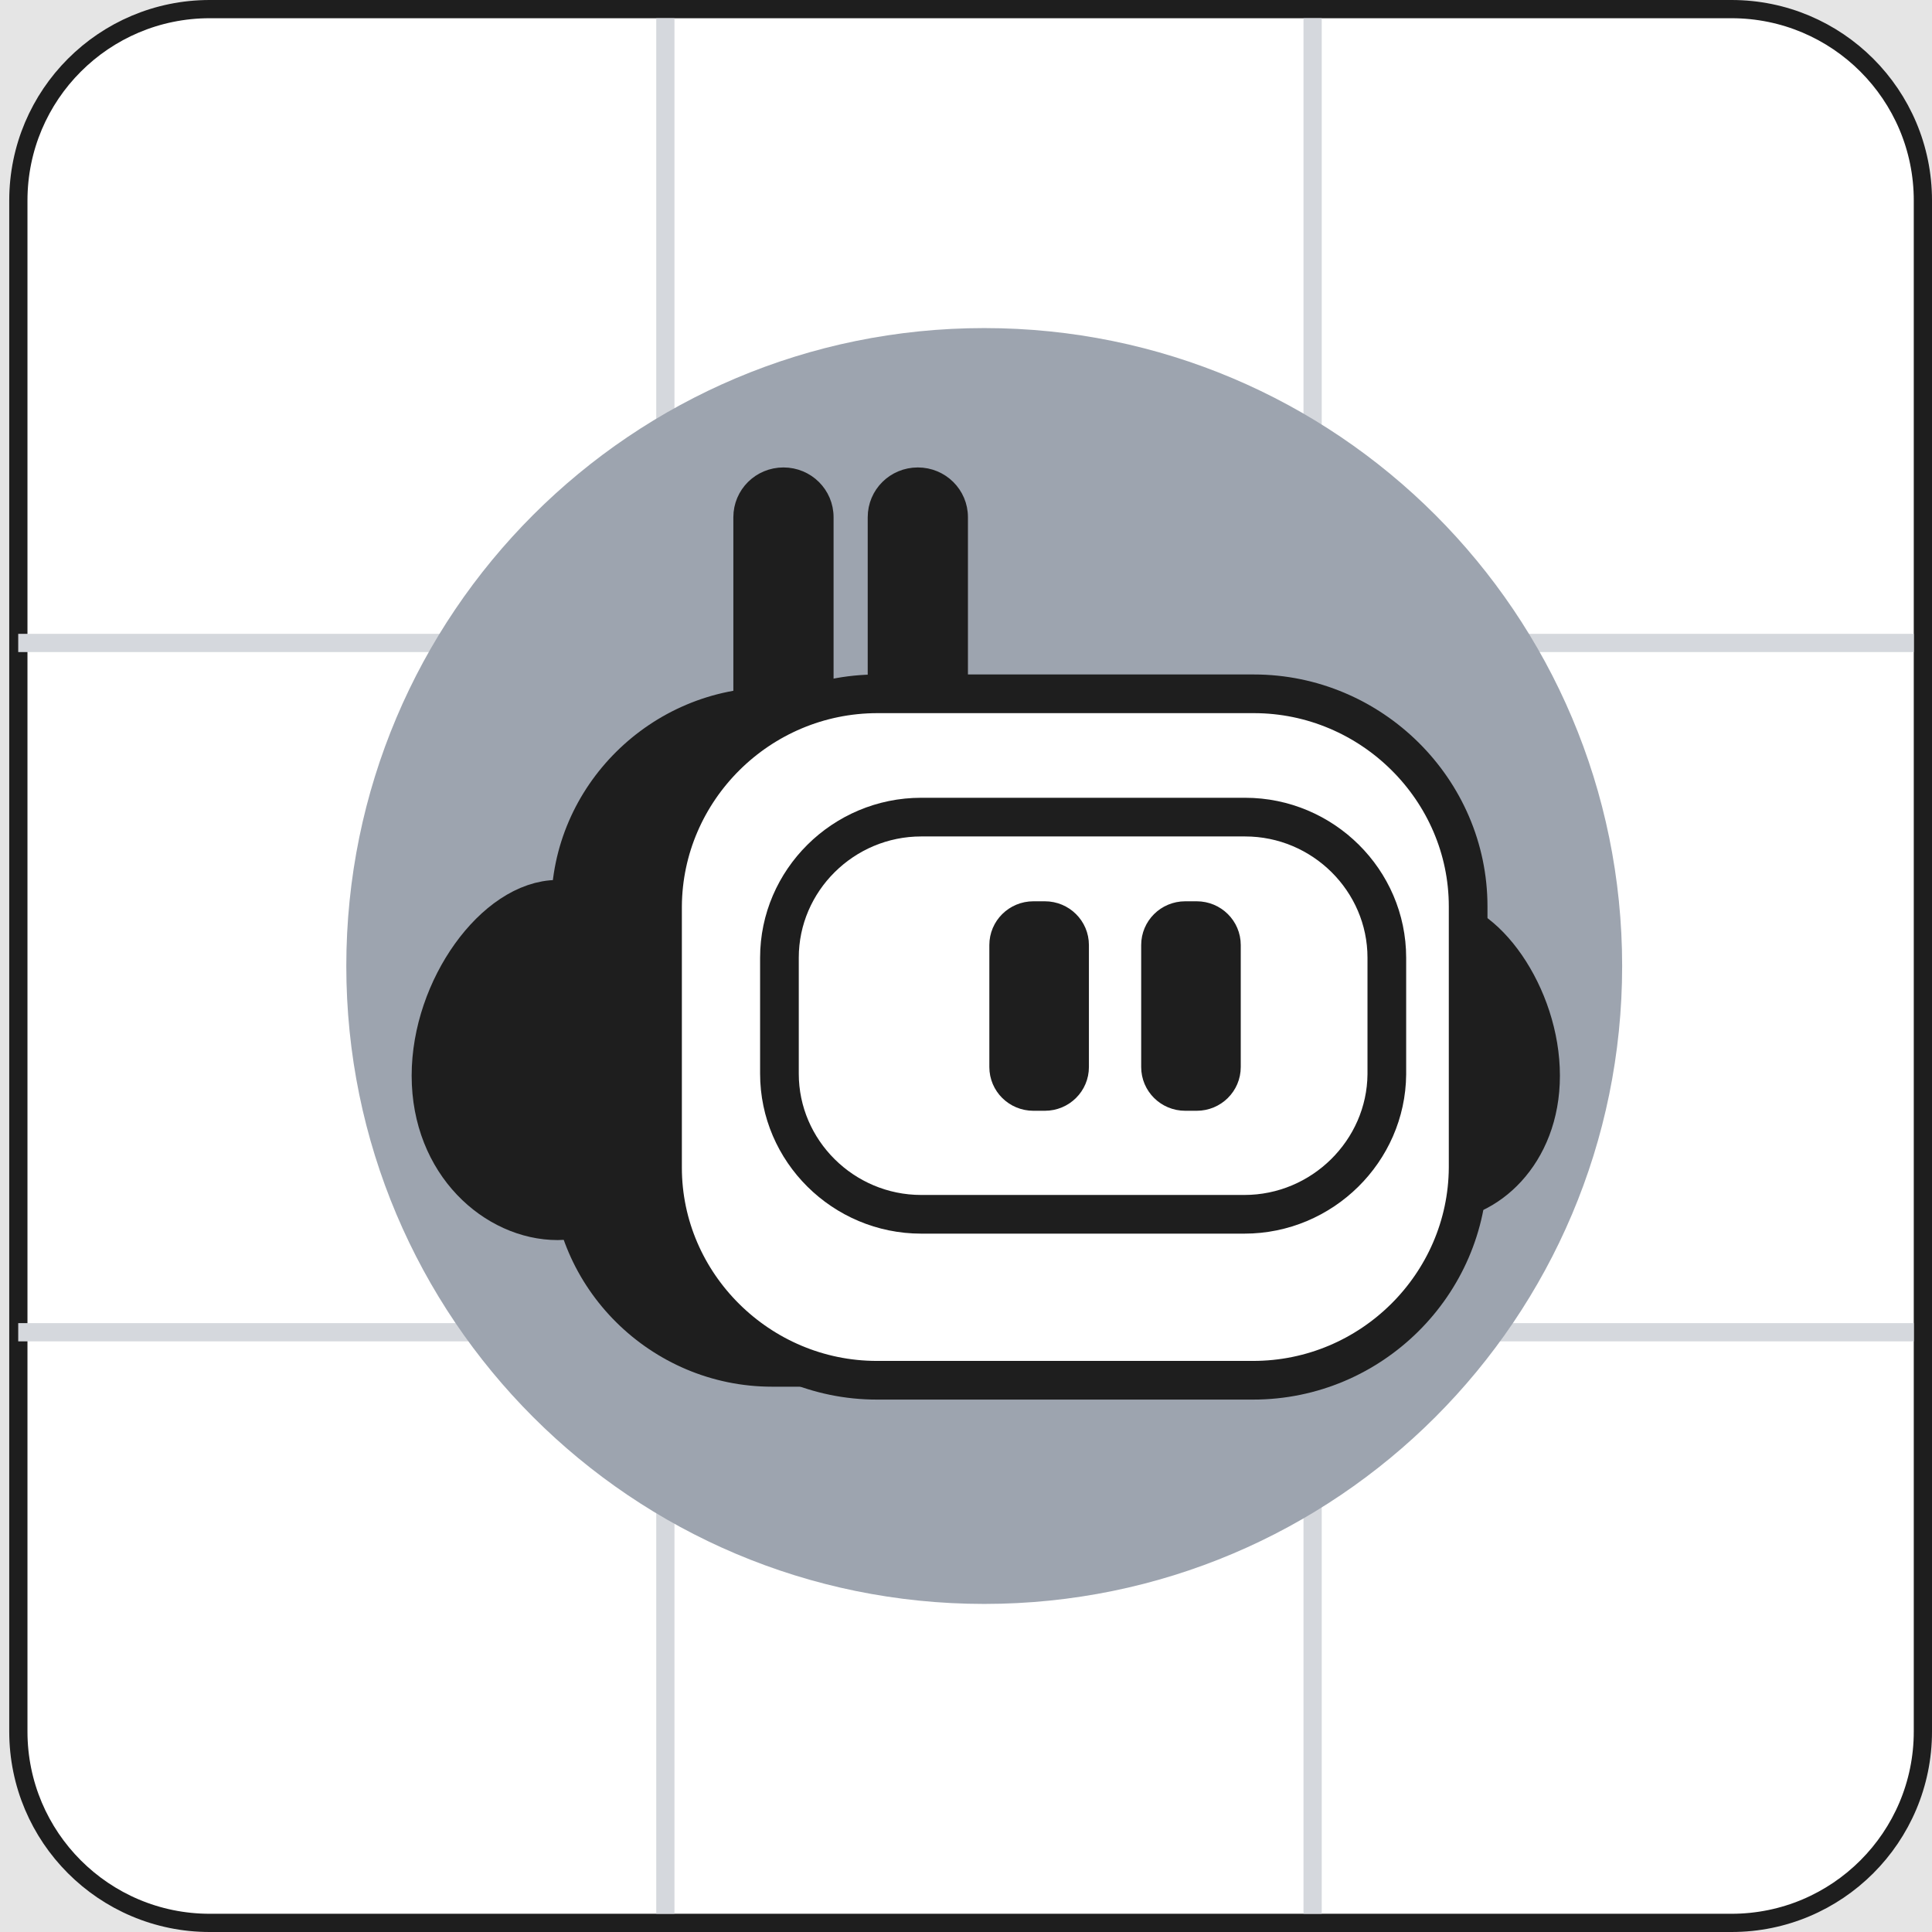
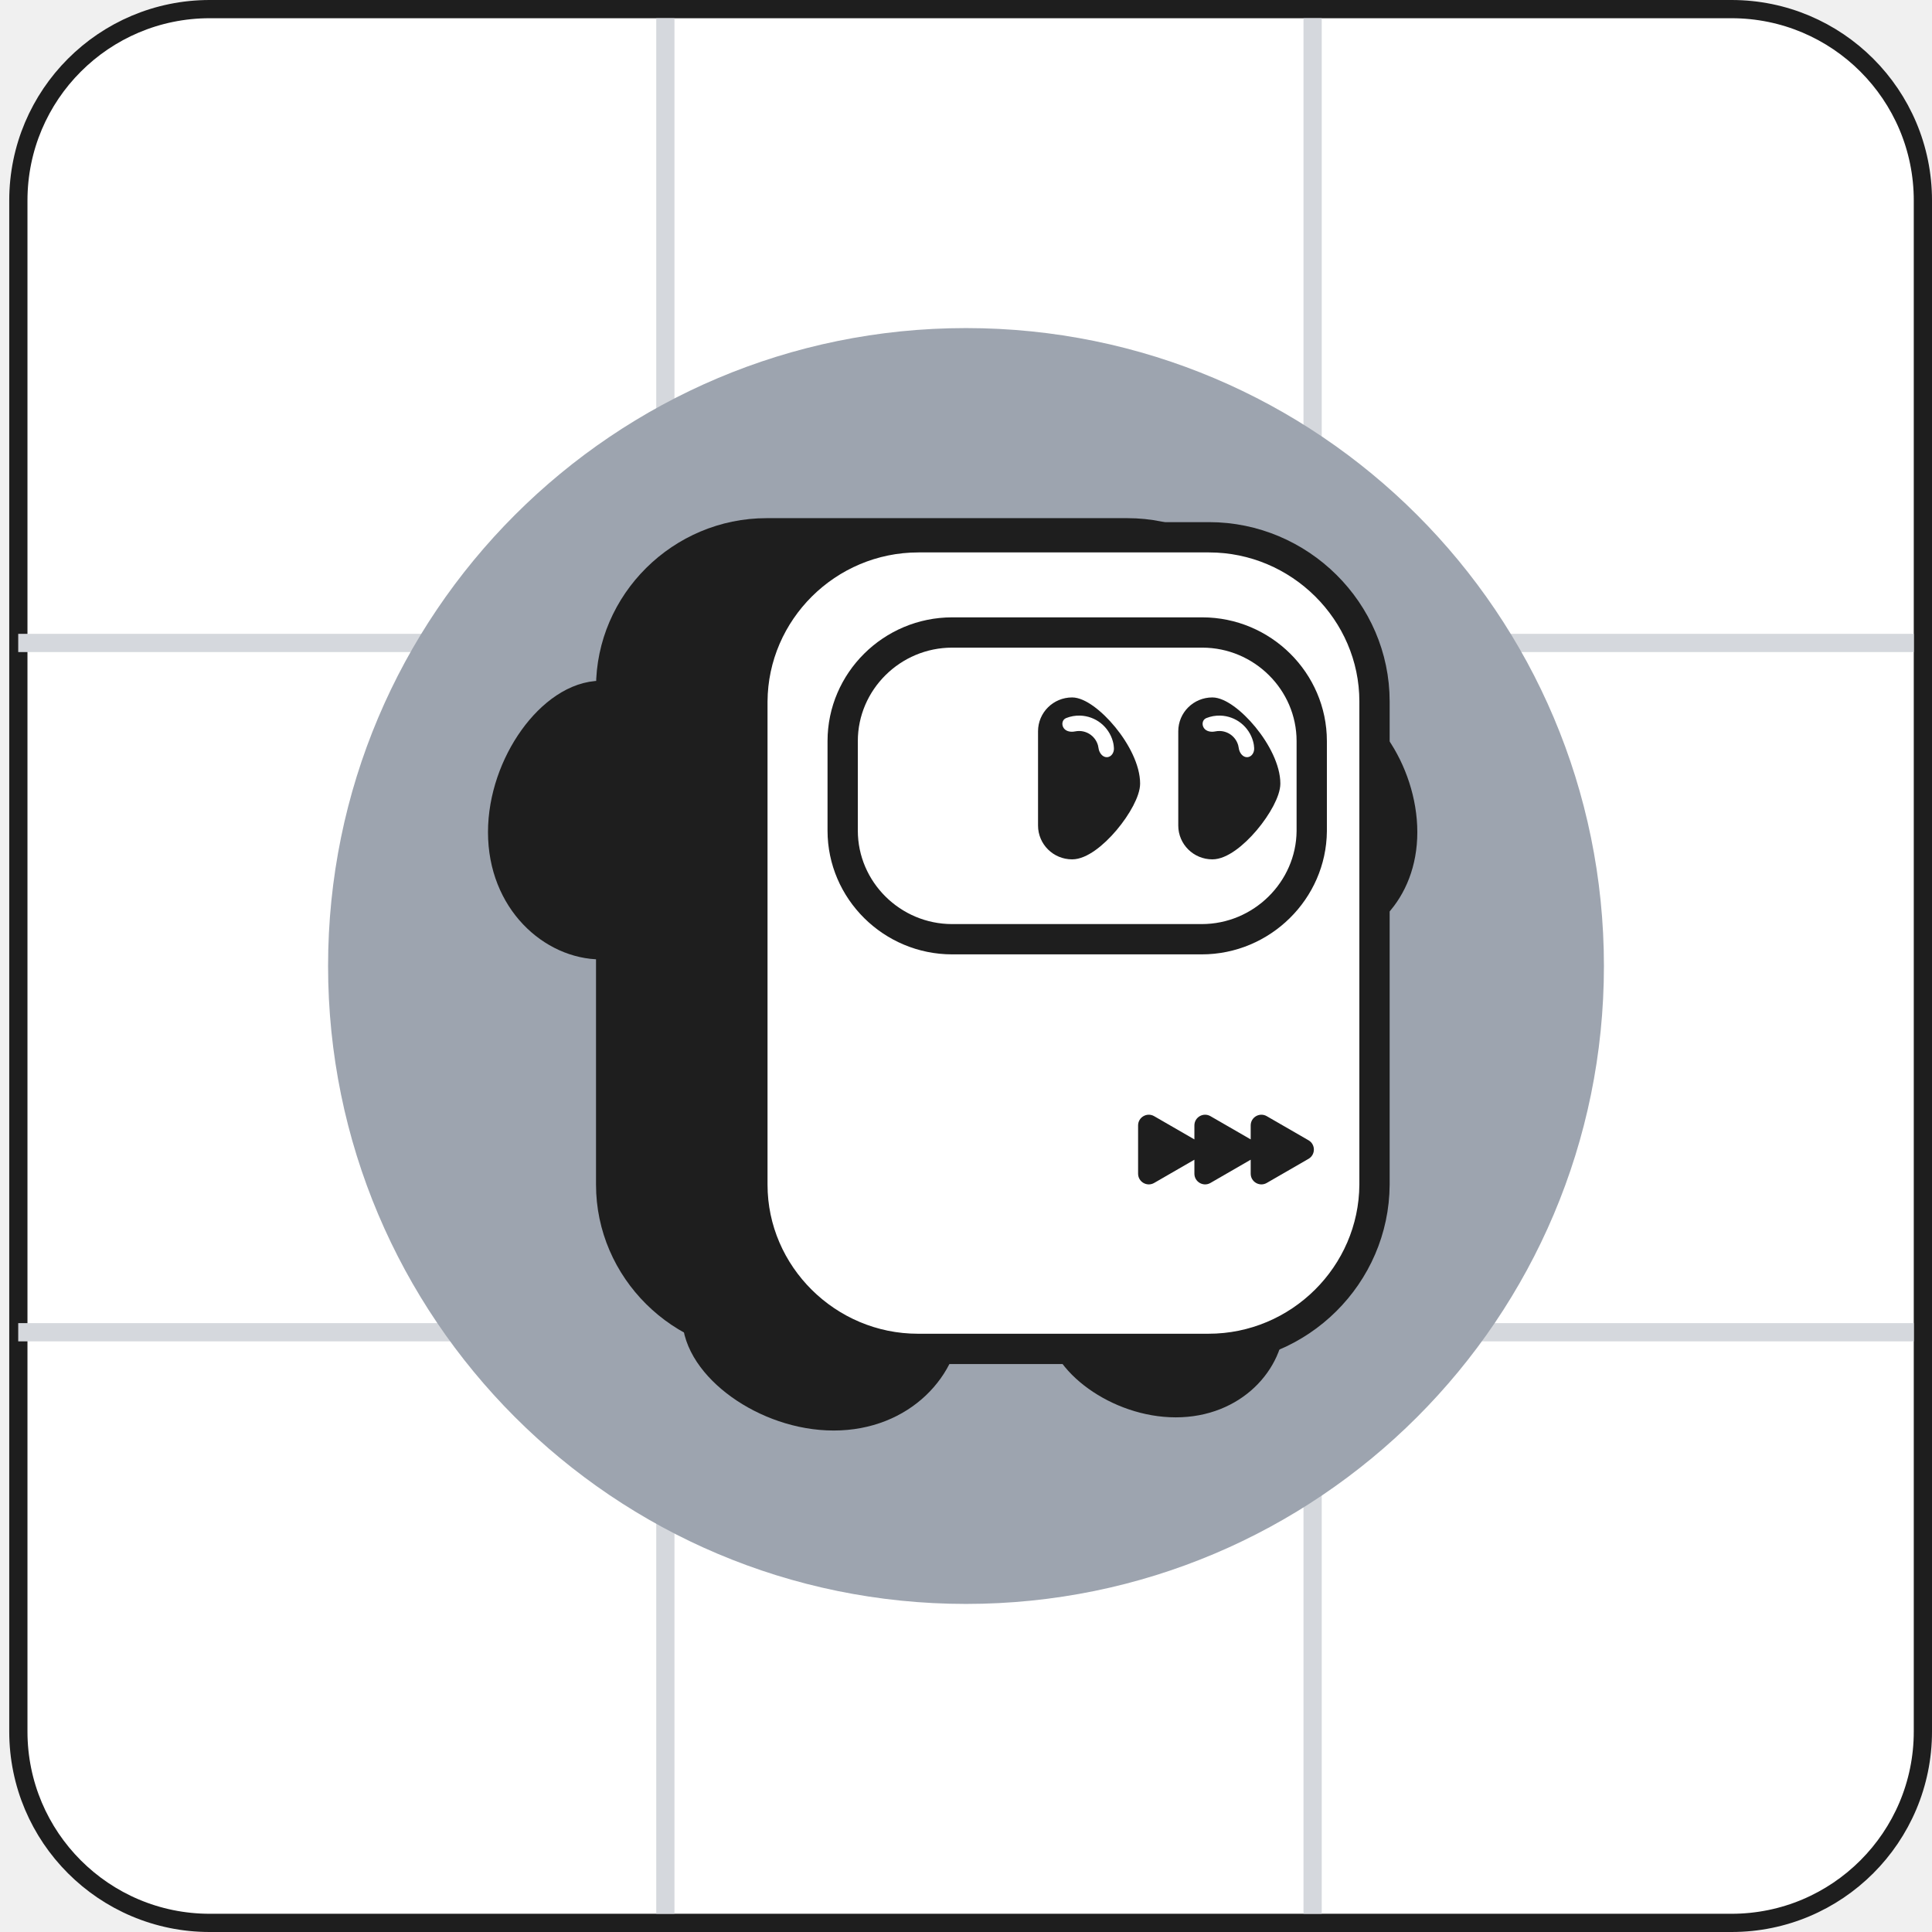
<svg xmlns="http://www.w3.org/2000/svg" width="106" height="106" viewBox="0 0 106 106" fill="none">
-   <rect width="106" height="106" fill="#E5E5E5" />
  <rect className="thumbnail-background" x="1.007" y="0.5" width="104.493" height="105" rx="10.5" fill="white" stroke="#1E1E1E" />
  <path d="M105 35.276L1 35.276" stroke="#D5D8DD" />
  <line x1="36.505" y1="1" x2="36.505" y2="105" stroke="#D5D8DD" />
  <line x1="72.017" y1="1" x2="72.017" y2="105" stroke="#D5D8DD" />
  <path d="M105 73.094L1 73.094" stroke="#D5D8DD" />
-   <rect x="19" y="18" width="70" height="70" rx="35" fill="#9DA4AF" />
-   <path d="M42.985 42.454C41.658 42.454 40.589 41.394 40.589 40.077V28.377C40.589 27.06 41.658 26 42.985 26C44.312 26 45.381 27.06 45.381 28.377V40.077C45.381 41.394 44.312 42.454 42.985 42.454Z" fill="#1E1E1E" stroke="#1E1E1E" stroke-width="0.707" />
-   <path d="M50.357 42.454C49.03 42.454 47.961 41.394 47.961 40.077V28.377C47.961 27.06 49.03 26 50.357 26C51.684 26 52.753 27.06 52.753 28.377V40.077C52.753 41.394 51.684 42.454 50.357 42.454Z" fill="#1E1E1E" stroke="#1E1E1E" stroke-width="0.707" />
-   <path d="M75.61 58.177C75.61 62.857 75.832 66.623 78.891 66.623C81.951 66.623 85.232 63.698 85.232 59.018C85.232 54.338 81.951 49.694 78.891 49.694C75.832 49.694 75.61 53.497 75.61 58.177Z" fill="#1E1E1E" stroke="#1E1E1E" stroke-width="0.707" />
-   <path d="M63.003 75.728H42.359C35.907 75.728 30.599 70.463 30.599 64.064V49.73C30.599 43.332 35.907 38.066 42.359 38.066H63.003C69.454 38.066 74.762 43.332 74.762 49.73V64.064C74.762 70.463 69.491 75.728 63.003 75.728Z" fill="#1E1E1E" stroke="#1E1E1E" stroke-width="0.707" />
-   <path d="M68.753 75.728H48.109C41.658 75.728 36.35 70.463 36.35 64.064V49.73C36.386 43.332 41.658 38.066 48.146 38.066H68.79C75.241 38.066 80.55 43.332 80.55 49.73V64.064C80.513 70.463 75.241 75.728 68.753 75.728Z" fill="white" stroke="#1E1E1E" stroke-width="2.122" stroke-miterlimit="10" />
-   <path d="M68.274 66.623H50.542C46.266 66.623 42.764 63.15 42.764 58.908V52.546C42.764 48.304 46.266 44.831 50.542 44.831H68.311C72.587 44.831 76.089 48.304 76.089 52.546V58.945C76.052 63.15 72.55 66.623 68.274 66.623Z" fill="white" stroke="#1E1E1E" stroke-width="2.122" stroke-miterlimit="10" />
-   <path d="M57.325 60.59H56.699C55.556 60.59 54.634 59.676 54.634 58.542V51.851C54.634 50.718 55.556 49.803 56.699 49.803H57.325C58.468 49.803 59.39 50.718 59.39 51.851V58.542C59.39 59.676 58.468 60.59 57.325 60.59Z" fill="#1E1E1E" stroke="#1E1E1E" stroke-width="0.707" />
-   <path d="M65.656 60.59H65.03C63.887 60.59 62.965 59.676 62.965 58.542V51.851C62.965 50.718 63.887 49.803 65.03 49.803H65.656C66.799 49.803 67.721 50.718 67.721 51.851V58.542C67.721 59.676 66.799 60.59 65.656 60.59Z" fill="#1E1E1E" stroke="#1E1E1E" stroke-width="0.707" />
-   <path d="M34.027 58.177C34.027 62.857 33.806 66.623 30.599 66.623C27.392 66.623 24 63.698 24 59.018C24 54.338 27.428 49.694 30.599 49.694C33.769 49.694 34.027 53.497 34.027 58.177Z" fill="#1E1E1E" stroke="#1E1E1E" stroke-width="2.829" stroke-miterlimit="10" />
+   <path d="M88 53C88 72.33 72.33 88 53 88C33.67 88 18 72.33 18 53C18 33.67 33.67 18 53 18C72.33 18 88 33.67 88 53Z" fill="#9DA4AF" />
+   <path d="M45.091 69.635C48.705 69.635 51.614 69.806 51.614 72.282C51.614 74.759 49.355 77.378 45.74 77.378C42.126 77.378 38.54 74.731 38.54 72.282C38.54 69.834 41.477 69.635 45.091 69.635Z" fill="#1E1E1E" stroke="#1E1E1E" stroke-width="2.216" stroke-miterlimit="10" />
+   <path d="M63.953 70.197C67.043 70.197 69.529 70.343 69.529 72.46C69.529 74.577 67.598 76.816 64.508 76.816C61.418 76.816 58.352 74.553 58.352 72.46C58.352 70.367 60.863 70.197 63.953 70.197Z" fill="#1E1E1E" stroke="#1E1E1E" stroke-width="1.895" stroke-miterlimit="10" />
+   <path d="M70.055 45.008C70.055 48.623 70.225 51.531 72.588 51.531C74.951 51.531 77.485 49.272 77.485 45.658C77.485 42.044 74.951 38.458 72.588 38.458C70.225 38.458 70.055 41.394 70.055 45.008Z" fill="#1E1E1E" stroke="#1E1E1E" stroke-width="0.554" />
+   <path d="M61.863 74.007H42.059C37.077 74.007 32.978 69.941 32.978 64.999V37.713C32.978 32.772 37.077 28.706 42.059 28.706H61.863C66.845 28.706 70.944 32.772 70.944 37.713V64.999C70.944 69.941 66.873 74.007 61.863 74.007Z" fill="#1E1E1E" stroke="#1E1E1E" stroke-width="0.554" />
+   <path d="M66.304 74.007H50.362C45.38 74.007 41.28 69.941 41.28 64.999V38.486C41.309 33.544 45.38 29.478 50.39 29.478H66.332C71.314 29.478 75.413 33.544 75.413 38.486V64.999C75.385 69.941 71.314 74.007 66.304 74.007Z" fill="white" stroke="#1E1E1E" stroke-width="1.662" stroke-miterlimit="10" />
+   <path d="M65.934 51.531H52.241C48.938 51.531 46.234 48.849 46.234 45.573V40.66C46.234 37.384 48.938 34.702 52.241 34.702H65.962C69.264 34.702 71.969 37.384 71.969 40.66V45.601C71.941 48.849 69.236 51.531 65.934 51.531Z" fill="white" stroke="#1E1E1E" stroke-width="1.662" stroke-miterlimit="10" />
+   <path d="M64.923 45.291C64.923 46.166 65.635 46.872 66.517 46.872C67.85 46.872 69.97 44.151 69.97 42.992C69.97 41.139 67.653 38.542 66.517 38.542C65.635 38.542 64.923 39.248 64.923 40.123V45.291Z" fill="#1E1E1E" stroke="#1E1E1E" stroke-width="0.554" />
+   <path d="M68.43 41.544C68.673 41.535 68.827 41.284 68.81 41.042C68.803 40.945 68.798 40.843 68.749 40.668C68.639 40.275 68.407 39.926 68.086 39.673C67.765 39.42 67.372 39.277 66.964 39.262C66.697 39.253 66.433 39.3 66.188 39.397C65.971 39.483 65.922 39.751 66.053 39.944C66.185 40.136 66.449 40.176 66.677 40.129C66.761 40.111 66.848 40.104 66.935 40.107C67.163 40.115 67.384 40.195 67.564 40.337C67.744 40.479 67.874 40.674 67.935 40.895C67.949 40.945 67.959 40.996 67.966 41.047C67.997 41.294 68.181 41.553 68.43 41.544Z" fill="white" />
+   <path d="M57.229 45.291C57.229 46.166 57.941 46.872 58.823 46.872C60.156 46.872 62.276 44.151 62.276 42.992C62.276 41.139 59.959 38.542 58.823 38.542C57.941 38.542 57.229 39.248 57.229 40.123V45.291Z" fill="#1E1E1E" stroke="#1E1E1E" stroke-width="0.554" />
+   <path d="M60.736 41.544C60.978 41.535 61.133 41.284 61.116 41.042C61.109 40.945 61.103 40.843 61.055 40.668C60.945 40.275 60.713 39.926 60.392 39.673C60.071 39.42 59.678 39.277 59.27 39.262C59.003 39.253 58.739 39.3 58.494 39.397C58.277 39.483 58.228 39.751 58.359 39.944C58.49 40.136 58.755 40.176 58.983 40.129C59.067 40.111 59.154 40.104 59.24 40.107C59.469 40.115 59.69 40.195 59.869 40.337C60.049 40.479 60.179 40.674 60.241 40.895C60.255 40.945 60.265 40.996 60.271 41.047C60.303 41.294 60.486 41.553 60.736 41.544Z" fill="white" />
+   <path d="M35.626 45.008C35.626 48.623 35.455 51.531 32.978 51.531C30.501 51.531 27.882 49.272 27.882 45.658C27.882 42.044 30.53 38.458 32.978 38.458C35.426 38.458 35.626 41.394 35.626 45.008Z" fill="#1E1E1E" stroke="#1E1E1E" stroke-width="2.216" stroke-miterlimit="10" />
+   <path fill-rule="evenodd" clip-rule="evenodd" d="M65.531 63.628L63.323 64.903C62.931 65.129 62.442 64.846 62.442 64.394V61.748C62.442 61.295 62.931 61.013 63.323 61.239L65.531 62.514V61.748C65.531 61.295 66.021 61.013 66.412 61.239L68.62 62.513V61.748C68.62 61.295 69.109 61.013 69.501 61.239L71.793 62.562C72.184 62.788 72.184 63.353 71.793 63.58L69.501 64.903C69.109 65.129 68.62 64.846 68.62 64.394V63.628L66.412 64.903C66.021 65.129 65.531 64.846 65.531 64.394V63.628Z" fill="#1E1E1E" />
</svg>
